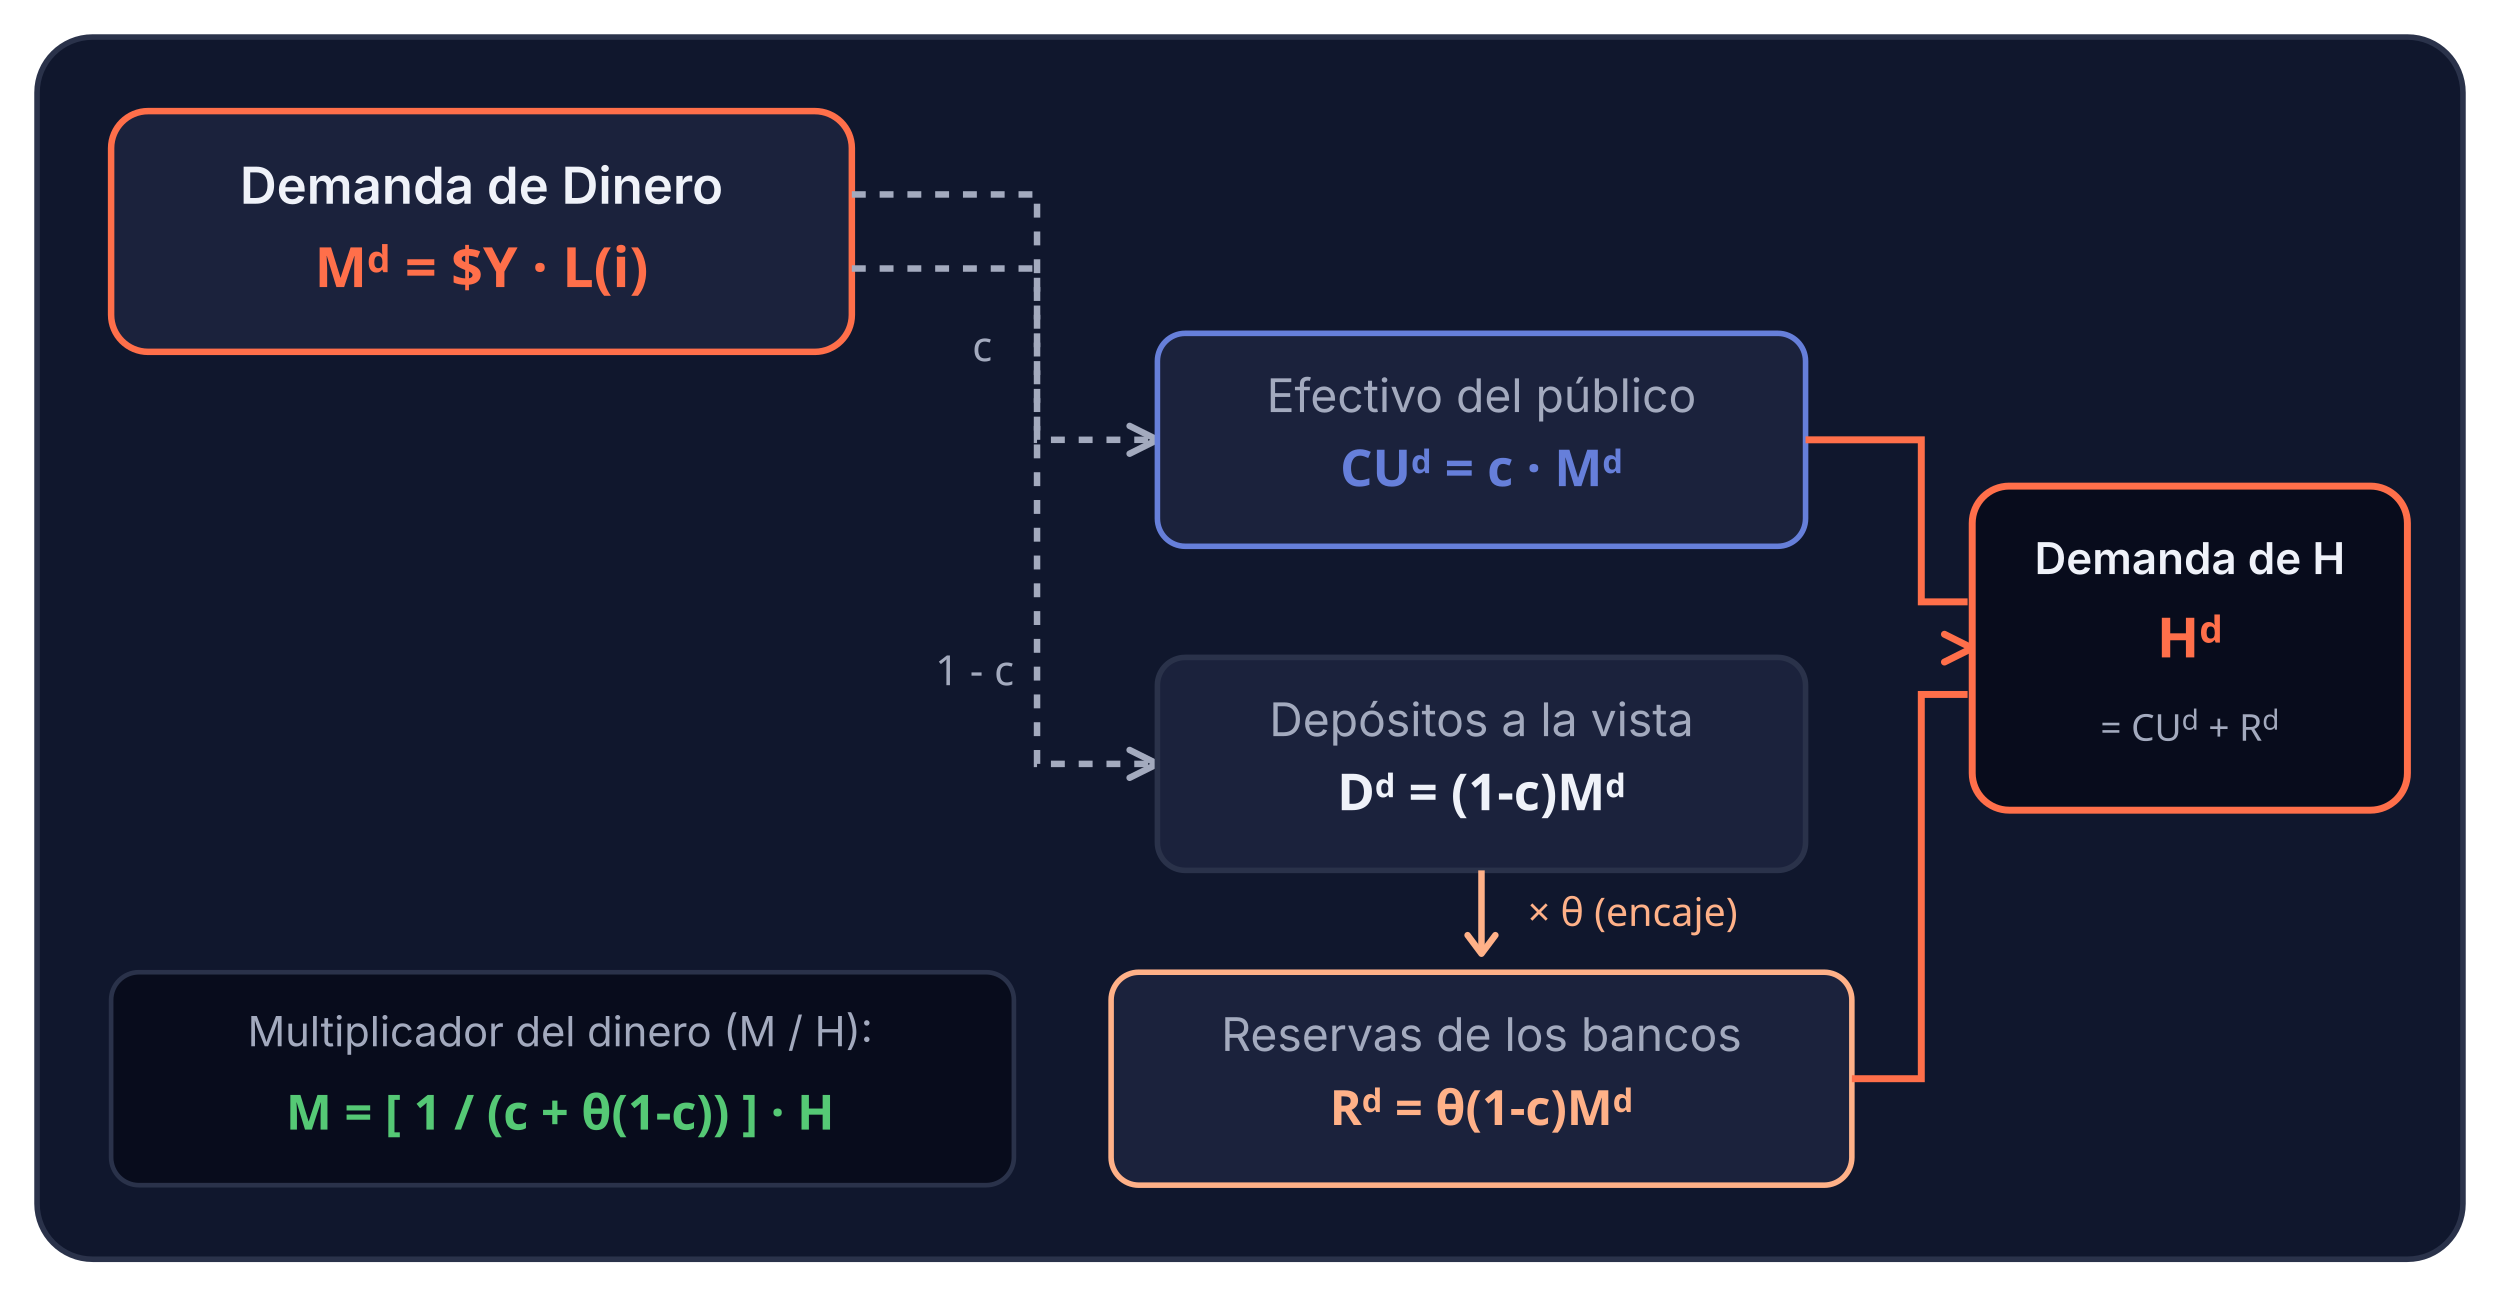
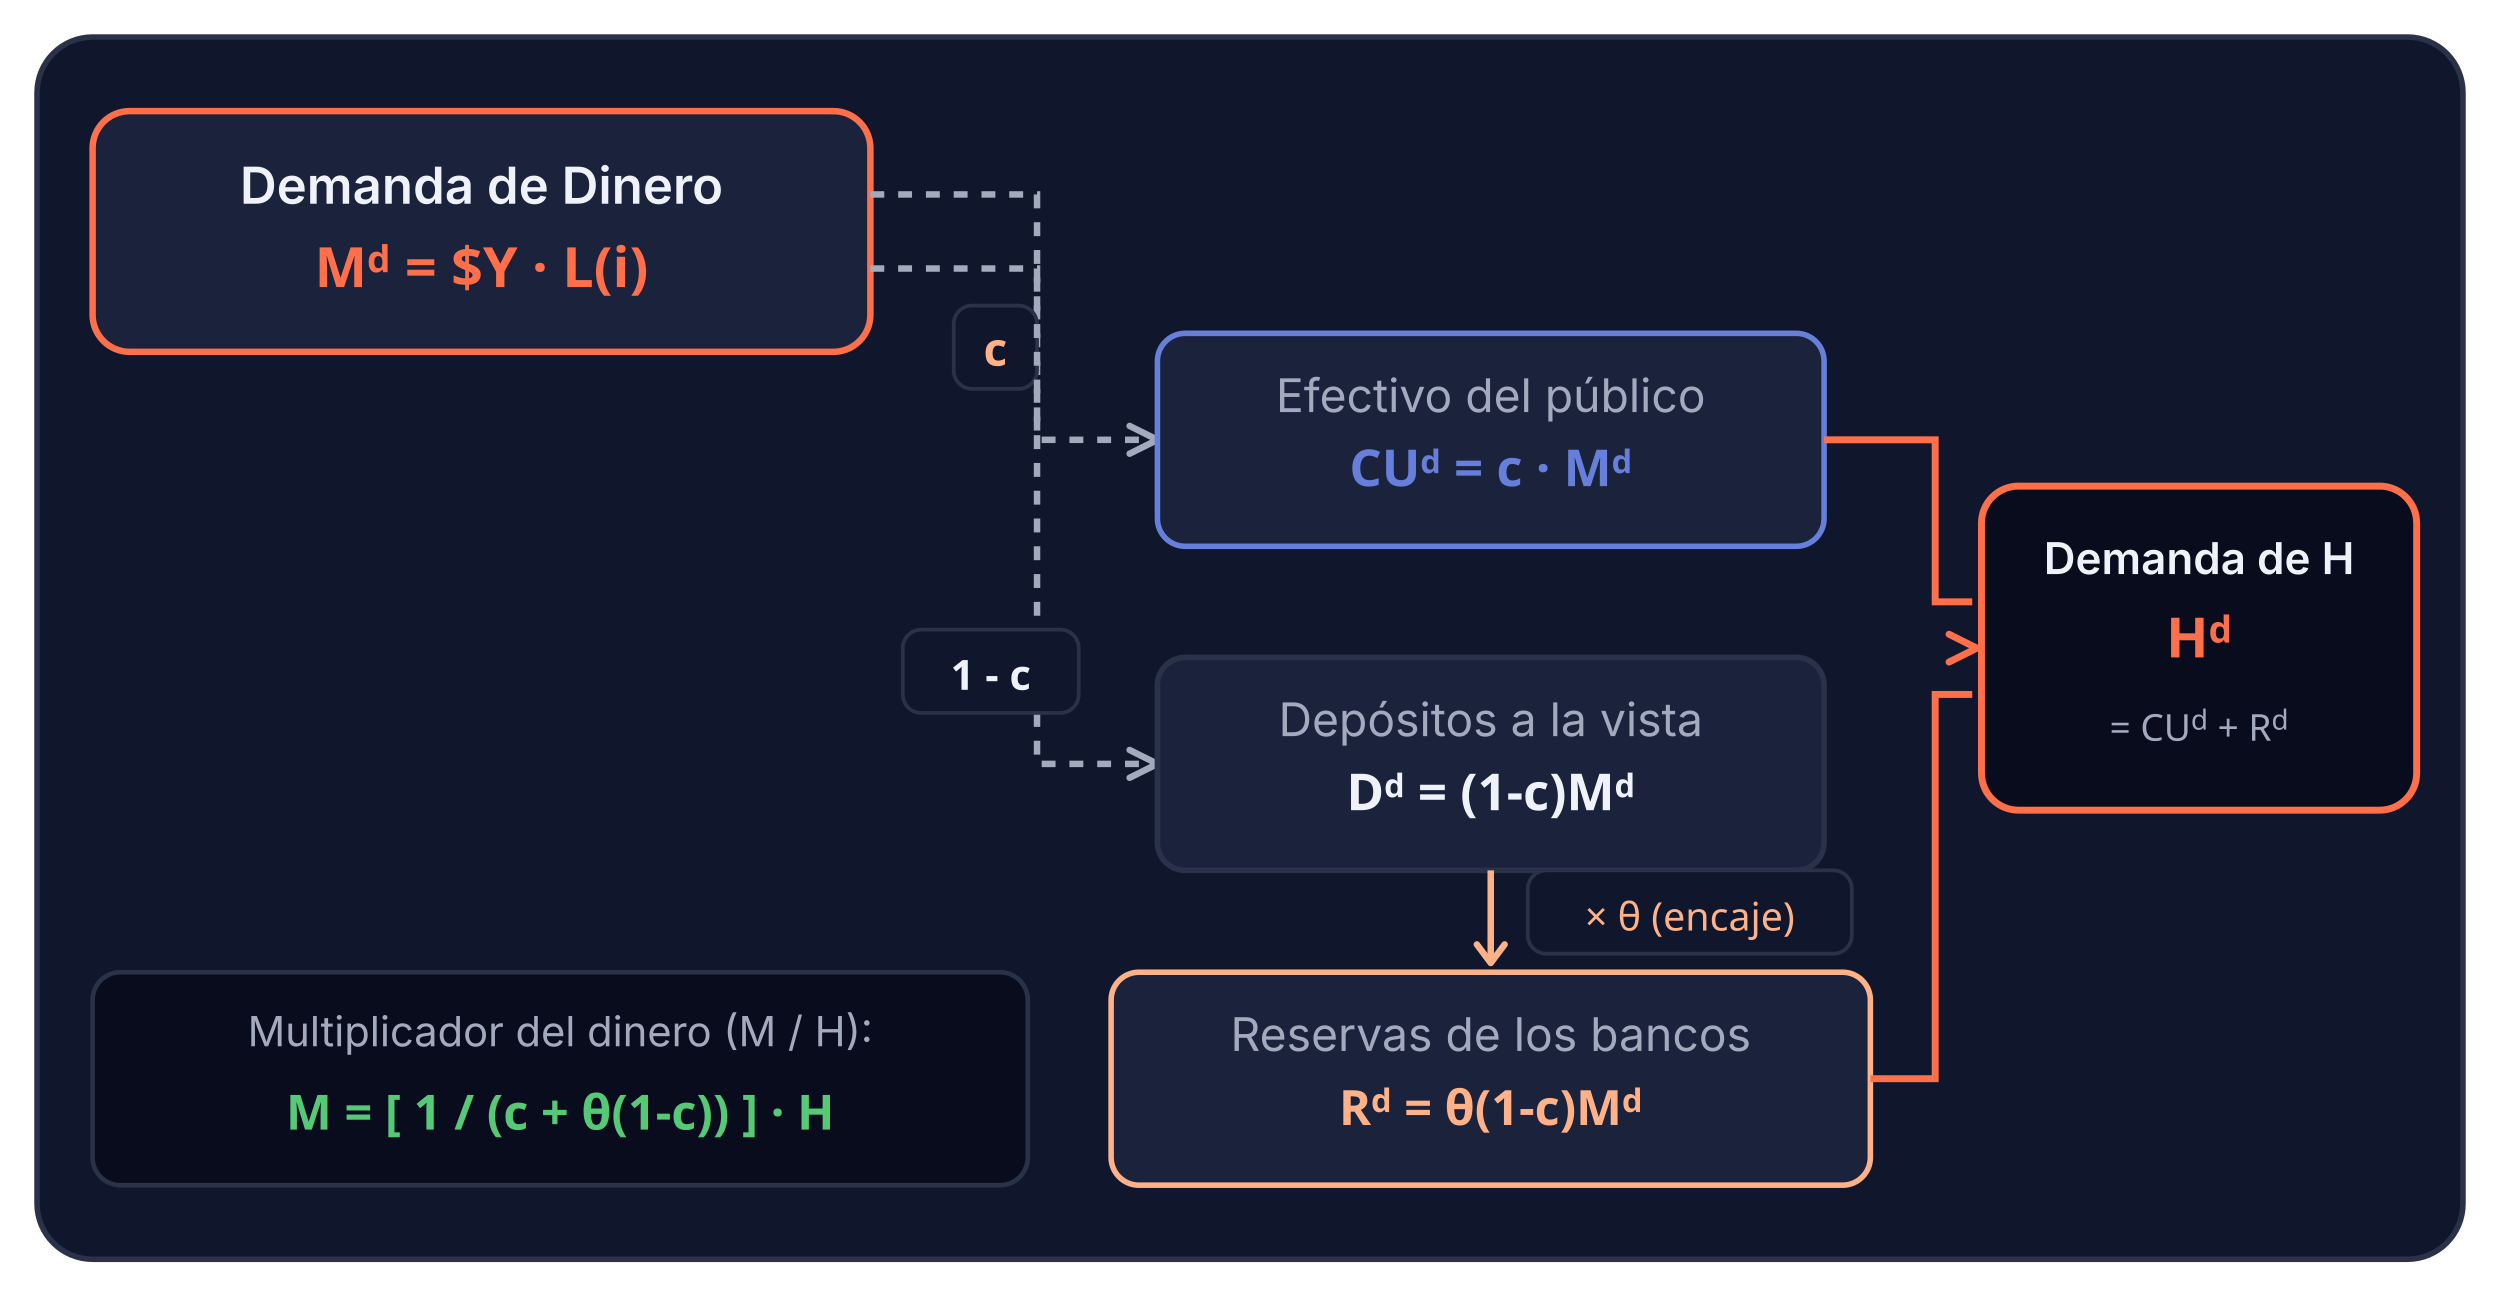
<svg xmlns="http://www.w3.org/2000/svg" viewBox="0 0 540 280" role="img" aria-labelledby="fig-mult-title fig-mult-desc">
  <rect x="8" y="8" width="524" height="264" rx="12" fill="#10172D" stroke="#2A324A" stroke-width="1.2" />
-   <rect x="24" y="24" width="160" height="52" rx="8" fill="#1B223C" stroke="#FF6F4A" stroke-width="1.4" />
+   <rect x="20" y="24" width="168" height="52" rx="8" fill="#1B223C" stroke="#FF6F4A" stroke-width="1.4" />
  <text x="104" y="44" text-anchor="middle" font-family="Inter" font-weight="600" font-size="11" fill="#EFF2F9">Demanda de Dinero</text>
  <text x="104" y="62" text-anchor="middle" font-family="JetBrains Mono" font-weight="600" font-size="12" fill="#FF6F4A">M<tspan baseline-shift="super" font-size="8">d</tspan> = $Y · L(i)</text>
-   <path d="M 184 42 H 224 V 95 H 250" fill="none" stroke="#A3AABE" stroke-width="1.4" stroke-dasharray="3 3" />
+   <path d="M 188 42 H 224 V 95 H 250" fill="none" stroke="#A3AABE" stroke-width="1.4" stroke-dasharray="3 3" />
  <path d="M 244 92 L 250 95 L 244 98" fill="none" stroke="#A3AABE" stroke-width="1.4" stroke-linecap="round" stroke-linejoin="round" />
-   <text x="210" y="78" font-family="JetBrains Mono" font-size="9" fill="#A3AABE">c</text>
-   <path d="M 184 58 H 224 V 165 H 250" fill="none" stroke="#A3AABE" stroke-width="1.4" stroke-dasharray="3 3" />
+   <rect x="206" y="66" width="18" height="18" rx="4" fill="#10172D" stroke="#2A324A" stroke-width="0.8" />
+   <text x="215" y="79" text-anchor="middle" font-family="JetBrains Mono" font-size="10" font-weight="600" fill="#FFB188">c</text>
+   <path d="M 188 58 H 224 V 165 H 250" fill="none" stroke="#A3AABE" stroke-width="1.4" stroke-dasharray="3 3" />
  <path d="M 244 162 L 250 165 L 244 168" fill="none" stroke="#A3AABE" stroke-width="1.4" stroke-linecap="round" stroke-linejoin="round" />
-   <text x="202" y="148" font-family="JetBrains Mono" font-size="9" fill="#A3AABE">1 - c</text>
-   <rect x="250" y="72" width="140" height="46" rx="6" fill="#1B223C" stroke="#667FDA" stroke-width="1.2" />
-   <text x="320" y="89" text-anchor="middle" font-family="Inter" font-size="10" fill="#A3AABE">Efectivo del público</text>
-   <text x="320" y="105" text-anchor="middle" font-family="JetBrains Mono" font-weight="600" font-size="11" fill="#667FDA">CU<tspan baseline-shift="super" font-size="7">d</tspan> = c · M<tspan baseline-shift="super" font-size="7">d</tspan>
+   <rect x="195" y="136" width="38" height="18" rx="4" fill="#10172D" stroke="#2A324A" stroke-width="0.8" />
+   <text x="214" y="149" text-anchor="middle" font-family="JetBrains Mono" font-size="9" font-weight="600" fill="#EFF2F9">1 - c</text>
+   <rect x="250" y="72" width="144" height="46" rx="6" fill="#1B223C" stroke="#667FDA" stroke-width="1.2" />
+   <text x="322" y="89" text-anchor="middle" font-family="Inter" font-size="10" fill="#A3AABE">Efectivo del público</text>
+   <text x="322" y="105" text-anchor="middle" font-family="JetBrains Mono" font-weight="600" font-size="11" fill="#667FDA">CU<tspan baseline-shift="super" font-size="7">d</tspan> = c · M<tspan baseline-shift="super" font-size="7">d</tspan>
  </text>
-   <rect x="250" y="142" width="140" height="46" rx="6" fill="#1B223C" stroke="#2A324A" stroke-width="1.2" />
-   <text x="320" y="159" text-anchor="middle" font-family="Inter" font-size="10" fill="#A3AABE">Depósitos a la vista</text>
-   <text x="320" y="175" text-anchor="middle" font-family="JetBrains Mono" font-weight="600" font-size="11" fill="#EFF2F9">D<tspan baseline-shift="super" font-size="7">d</tspan> = (1-c)M<tspan baseline-shift="super" font-size="7">d</tspan>
+   <rect x="250" y="142" width="144" height="46" rx="6" fill="#1B223C" stroke="#2A324A" stroke-width="1.2" />
+   <text x="322" y="159" text-anchor="middle" font-family="Inter" font-size="10" fill="#A3AABE">Depósitos a la vista</text>
+   <text x="322" y="175" text-anchor="middle" font-family="JetBrains Mono" font-weight="600" font-size="11" fill="#EFF2F9">D<tspan baseline-shift="super" font-size="7">d</tspan> = (1-c)M<tspan baseline-shift="super" font-size="7">d</tspan>
  </text>
-   <path d="M 320 188 V 206" fill="none" stroke="#FFB188" stroke-width="1.4" />
-   <path d="M 317 202 L 320 206 L 323 202" fill="none" stroke="#FFB188" stroke-width="1.4" stroke-linecap="round" stroke-linejoin="round" />
-   <text x="330" y="200" font-family="JetBrains Mono" font-size="8.5" fill="#FFB188">× θ (encaje)</text>
-   <rect x="240" y="210" width="160" height="46" rx="6" fill="#1B223C" stroke="#FFB188" stroke-width="1.2" />
-   <text x="320" y="227" text-anchor="middle" font-family="Inter" font-size="10" fill="#A3AABE">Reservas de los bancos</text>
-   <text x="320" y="243" text-anchor="middle" font-family="JetBrains Mono" font-weight="600" font-size="10.5" fill="#FFB188">R<tspan baseline-shift="super" font-size="7">d</tspan> = θ(1-c)M<tspan baseline-shift="super" font-size="7">d</tspan>
+   <path d="M 322 188 V 208" fill="none" stroke="#FFB188" stroke-width="1.4" />
+   <path d="M 319 204 L 322 208 L 325 204" fill="none" stroke="#FFB188" stroke-width="1.4" stroke-linecap="round" stroke-linejoin="round" />
+   <rect x="330" y="188" width="70" height="18" rx="4" fill="#10172D" stroke="#2A324A" stroke-width="0.8" />
+   <text x="365" y="201" text-anchor="middle" font-family="JetBrains Mono" font-size="8.5" fill="#FFB188">× θ (encaje)</text>
+   <rect x="240" y="210" width="164" height="46" rx="6" fill="#1B223C" stroke="#FFB188" stroke-width="1.2" />
+   <text x="322" y="227" text-anchor="middle" font-family="Inter" font-size="10" fill="#A3AABE">Reservas de los bancos</text>
+   <text x="322" y="243" text-anchor="middle" font-family="JetBrains Mono" font-weight="600" font-size="10.5" fill="#FFB188">R<tspan baseline-shift="super" font-size="7">d</tspan> = θ(1-c)M<tspan baseline-shift="super" font-size="7">d</tspan>
  </text>
-   <path d="M 390 95 H 415 V 130 H 425" fill="none" stroke="#FF6F4A" stroke-width="1.5" />
-   <path d="M 400 233 H 415 V 150 H 425" fill="none" stroke="#FF6F4A" stroke-width="1.5" />
-   <path d="M 420 137 L 426 140 L 420 143" fill="none" stroke="#FF6F4A" stroke-width="1.5" stroke-linecap="round" stroke-linejoin="round" />
-   <rect x="426" y="105" width="94" height="70" rx="8" fill="#080C1C" stroke="#FF6F4A" stroke-width="1.5" />
-   <text x="473" y="124" text-anchor="middle" font-family="Inter" font-weight="600" font-size="9.5" fill="#EFF2F9">Demanda de H</text>
-   <text x="473" y="142" text-anchor="middle" font-family="JetBrains Mono" font-weight="600" font-size="12" fill="#FF6F4A">H<tspan baseline-shift="super" font-size="8">d</tspan>
+   <path d="M 394 95 H 418 V 130 H 426" fill="none" stroke="#FF6F4A" stroke-width="1.5" />
+   <path d="M 404 233 H 418 V 150 H 426" fill="none" stroke="#FF6F4A" stroke-width="1.5" />
+   <path d="M 421 137 L 427 140 L 421 143" fill="none" stroke="#FF6F4A" stroke-width="1.5" stroke-linecap="round" stroke-linejoin="round" />
+   <rect x="428" y="105" width="94" height="70" rx="8" fill="#080C1C" stroke="#FF6F4A" stroke-width="1.5" />
+   <text x="475" y="124" text-anchor="middle" font-family="Inter" font-weight="600" font-size="9.5" fill="#EFF2F9">Demanda de H</text>
+   <text x="475" y="142" text-anchor="middle" font-family="JetBrains Mono" font-weight="600" font-size="12" fill="#FF6F4A">H<tspan baseline-shift="super" font-size="8">d</tspan>
  </text>
-   <text x="473" y="160" text-anchor="middle" font-family="JetBrains Mono" font-size="8" fill="#A3AABE">= CU<tspan baseline-shift="super" font-size="6">d</tspan> + R<tspan baseline-shift="super" font-size="6">d</tspan>
+   <text x="475" y="160" text-anchor="middle" font-family="JetBrains Mono" font-size="8" fill="#A3AABE">= CU<tspan baseline-shift="super" font-size="6">d</tspan> + R<tspan baseline-shift="super" font-size="6">d</tspan>
  </text>
-   <rect x="24" y="210" width="195" height="46" rx="6" fill="#080C1C" stroke="#2A324A" stroke-width="1" />
+   <rect x="20" y="210" width="202" height="46" rx="6" fill="#080C1C" stroke="#2A324A" stroke-width="1" />
  <text x="121" y="226" text-anchor="middle" font-family="Inter" font-size="9" fill="#A3AABE">Multiplicador del dinero (M / H):</text>
  <text x="121" y="244" text-anchor="middle" font-family="JetBrains Mono" font-weight="600" font-size="10.5" fill="#55C975">M = [ 1 / (c + θ(1-c)) ] · H</text>
</svg>
